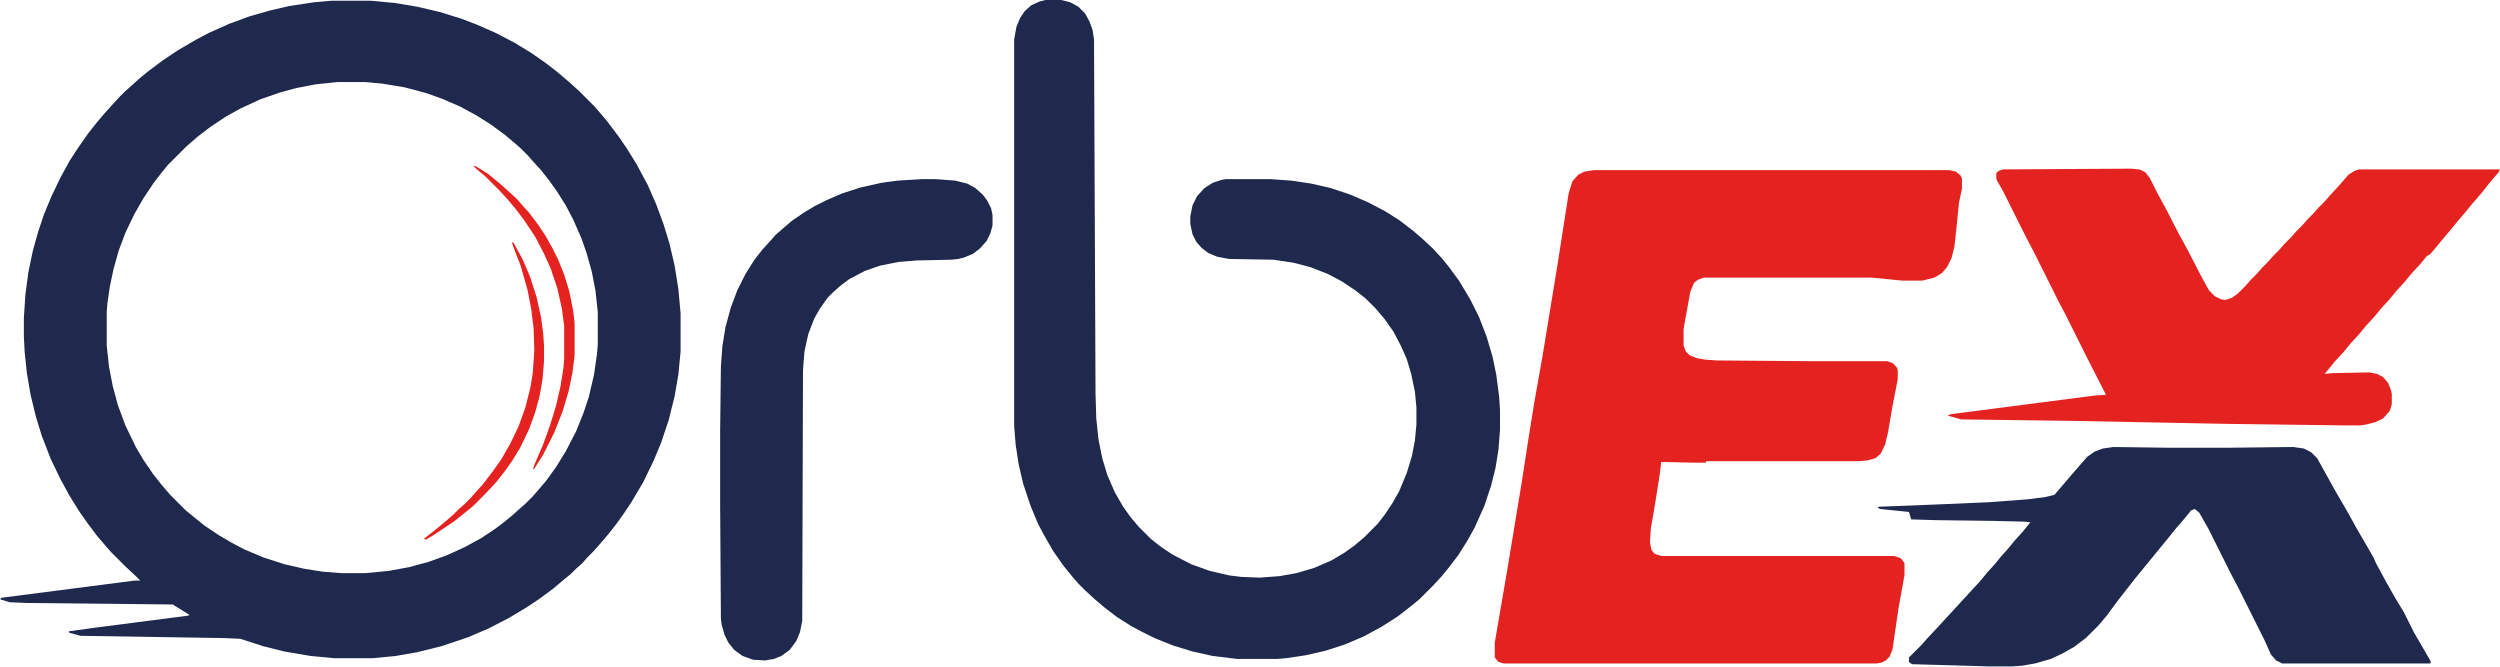
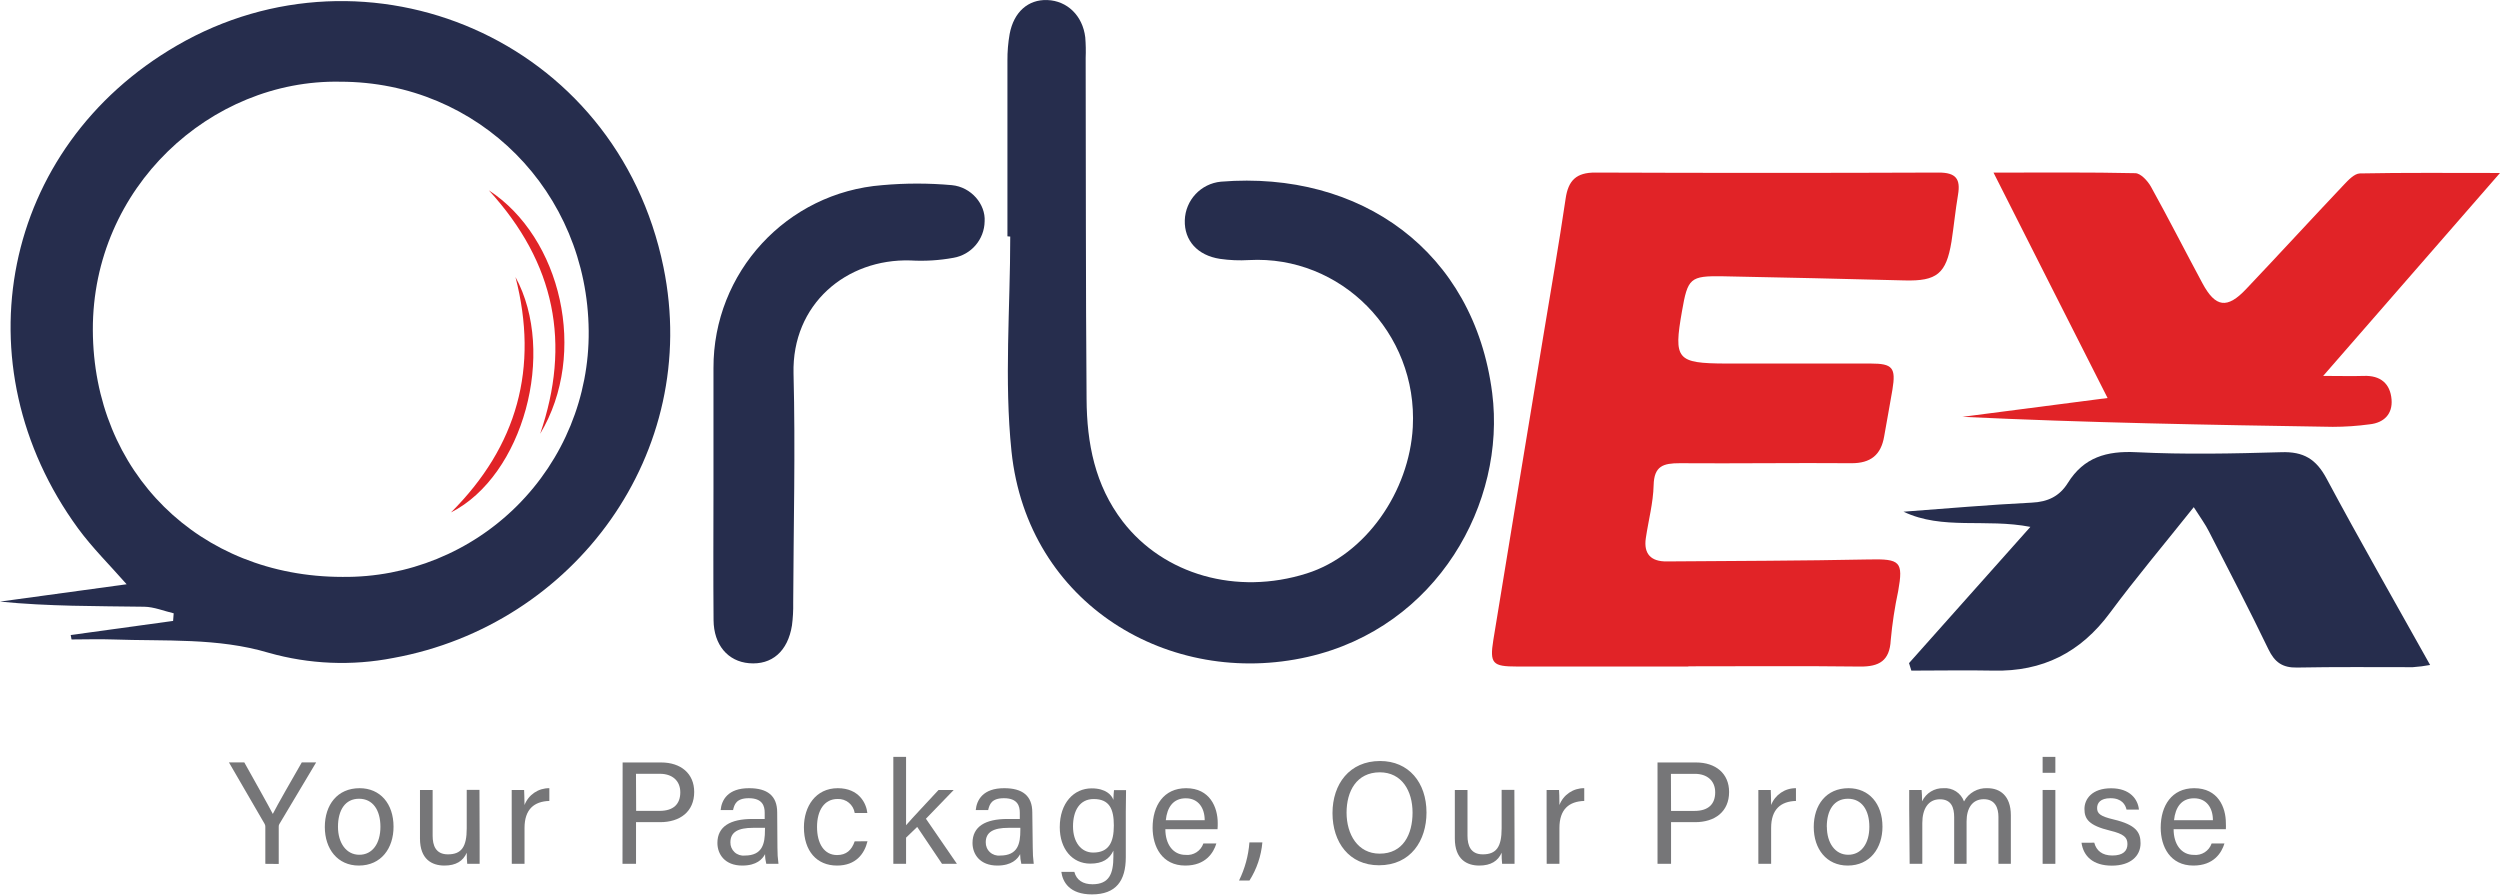
- <svg xmlns="http://www.w3.org/2000/svg" version="1.1" width="3350" height="893">
-   <path d="M0,0 L53,0 L85,3 L115,8 L145,15 L174,24 L195,32 L220,43 L245,56 L268,70 L288,84 L301,94 L314,105 L322,112 L332,121 L352,141 L359,149 L370,162 L385,182 L396,198 L409,219 L424,247 L435,272 L445,299 L453,325 L460,355 L465,386 L468,419 L468,470 L465,501 L460,530 L452,562 L442,592 L432,616 L418,645 L402,672 L392,687 L382,701 L371,715 L359,729 L350,739 L343,746 L336,754 L328,761 L321,768 L310,777 L297,788 L278,802 L263,812 L238,827 L211,841 L183,853 L147,865 L115,873 L86,878 L55,881 L4,881 L-28,878 L-63,872 L-91,865 L-122,855 L-144,854 L-336,851 L-351,847 L-352,845 L-316,840 L-192,824 L-190,823 L-211,810 L-212,809 L-408,807 L-431,806 L-444,802 L-442,800 L-264,777 L-256,777 L-261,772 L-277,757 L-295,739 L-302,731 L-314,717 L-326,701 L-338,684 L-351,663 L-363,641 L-376,614 L-388,583 L-396,557 L-403,528 L-408,499 L-411,470 L-412,450 L-412,425 L-410,394 L-406,364 L-400,335 L-393,310 L-385,286 L-375,262 L-363,237 L-351,215 L-340,198 L-326,178 L-315,164 L-304,151 L-295,141 L-283,128 L-276,121 L-268,114 L-257,104 L-246,95 L-226,80 L-205,66 L-181,52 L-164,43 L-137,31 L-110,21 L-82,13 L-56,7 L-23,2 Z M8,109 L-21,112 L-47,117 L-69,123 L-95,132 L-121,144 L-141,155 L-162,169 L-179,182 L-194,195 L-219,220 L-228,231 L-238,244 L-252,265 L-264,286 L-276,311 L-285,335 L-292,360 L-297,384 L-300,405 L-301,417 L-301,462 L-298,490 L-293,516 L-286,542 L-276,569 L-262,598 L-252,615 L-239,634 L-228,648 L-216,662 L-195,683 L-184,692 L-169,704 L-151,716 L-134,726 L-117,735 L-91,746 L-63,755 L-37,761 L-12,765 L13,767 L46,767 L77,764 L104,759 L130,752 L155,743 L179,732 L201,720 L219,708 L231,699 L242,690 L252,681 L260,674 L270,664 L277,656 L288,643 L301,625 L314,604 L328,577 L338,552 L345,531 L352,501 L356,473 L357,461 L357,417 L354,389 L349,363 L342,338 L335,318 L324,293 L314,274 L302,255 L292,241 L281,227 L270,215 L263,207 L254,198 L246,191 L233,180 L214,166 L195,154 L173,142 L150,132 L128,124 L98,116 L68,111 L46,109 Z " fill="#1F284D" transform="translate(444,1)" />
-   <path d="M0,0 L476,0 L485,2 L491,7 L493,11 L493,25 L489,44 L486,74 L483,102 L479,118 L473,130 L466,138 L456,144 L440,148 L413,148 L372,144 L147,144 L139,147 L134,151 L129,163 L121,207 L120,214 L120,235 L123,243 L128,248 L138,252 L150,254 L165,255 L292,256 L393,256 L401,259 L406,265 L407,268 L407,280 L400,316 L394,351 L390,368 L384,380 L377,386 L366,389 L355,390 L150,390 L150,392 L134,392 L90,391 L88,408 L82,446 L76,481 L75,499 L77,509 L81,514 L90,517 L402,517 L411,520 L415,525 L416,527 L416,543 L408,587 L400,642 L396,652 L391,657 L385,660 L379,661 L-121,661 L-128,659 L-133,653 L-133,633 L-116,534 L-97,419 L-89,367 L-81,317 L-77,294 L-69,249 L-49,127 L-34,31 L-29,15 L-21,6 L-13,2 Z " fill="#E42320" transform="translate(2136,228)" />
-   <path d="M0,0 L21,0 L33,3 L44,9 L53,18 L59,29 L63,40 L65,53 L67,527 L68,561 L71,589 L76,614 L83,637 L93,660 L104,679 L114,693 L125,706 L141,722 L155,733 L170,743 L195,756 L220,765 L246,771 L262,773 L287,774 L314,772 L336,768 L360,761 L383,751 L400,741 L414,731 L427,720 L445,702 L455,689 L465,674 L474,658 L484,634 L491,611 L495,590 L497,569 L497,546 L495,525 L490,501 L484,481 L476,463 L466,444 L454,427 L442,413 L429,400 L415,389 L397,377 L378,367 L355,358 L332,352 L305,348 L246,347 L230,344 L218,339 L209,332 L202,324 L197,314 L194,300 L194,290 L197,275 L203,263 L213,252 L224,245 L236,241 L242,240 L301,240 L329,242 L356,246 L382,252 L409,261 L432,271 L455,283 L474,295 L491,308 L504,319 L519,333 L531,346 L540,357 L554,376 L569,401 L581,425 L591,451 L599,478 L604,502 L608,533 L609,550 L609,576 L607,602 L603,627 L597,651 L588,678 L575,707 L565,725 L553,744 L540,761 L531,772 L519,785 L501,803 L490,812 L472,826 L450,840 L426,853 L400,864 L375,872 L349,878 L322,882 L310,883 L257,883 L224,879 L197,873 L171,865 L146,855 L130,847 L115,839 L96,827 L79,814 L66,803 L53,791 L44,782 L37,774 L24,758 L10,738 L-2,717 L-10,702 L-20,678 L-30,648 L-36,622 L-40,596 L-42,571 L-42,53 L-39,36 L-34,24 L-28,15 L-19,7 L-8,2 Z " fill="#1F284D" transform="translate(1401,0)" />
-   <path d="M0,0 L12,1 L20,5 L26,13 L36,33 L48,55 L65,88 L77,110 L94,143 L105,163 L113,171 L121,175 L127,176 L136,173 L144,167 L154,157 L161,149 L169,141 L176,133 L184,125 L191,117 L199,109 L206,101 L215,92 L222,84 L230,76 L237,68 L245,60 L252,52 L260,44 L267,36 L279,23 L286,15 L292,8 L300,3 L306,1 L495,1 L493,5 L481,19 L470,33 L457,48 L448,59 L437,72 L428,83 L417,96 L408,107 L401,115 L397,117 L388,128 L376,141 L367,152 L356,164 L347,175 L336,187 L327,198 L315,211 L306,222 L295,234 L286,245 L274,258 L265,269 L260,275 L271,274 L320,273 L330,275 L338,279 L345,287 L349,297 L350,302 L350,316 L347,325 L338,335 L327,340 L315,343 L308,344 L284,344 L130,342 L-77,338 L-227,336 L-245,331 L-241,329 L-48,304 L-33,303 L-57,256 L-87,196 L-97,177 L-131,109 L-141,90 L-171,30 L-179,16 L-180,13 L-180,6 L-177,3 L-171,1 Z " fill="#E42320" transform="translate(2855,226)" />
-   <path d="M0,0 L77,1 L151,1 L241,0 L255,2 L265,7 L273,15 L283,33 L298,60 L312,84 L327,111 L341,135 L349,149 L352,156 L365,180 L378,203 L389,221 L403,249 L417,273 L425,287 L425,290 L226,290 L218,286 L211,278 L203,260 L167,188 L157,169 L127,109 L115,88 L109,83 L104,85 L96,95 L83,110 L75,120 L66,131 L57,142 L48,153 L39,164 L30,175 L19,189 L5,207 L-9,226 L-20,239 L-37,256 L-53,268 L-69,277 L-84,284 L-105,290 L-122,293 L-136,294 L-166,294 L-270,291 L-274,288 L-274,282 L-257,265 L-250,257 L-235,241 L-224,229 L-212,216 L-201,204 L-189,191 L-178,179 L-169,168 L-159,157 L-150,146 L-141,136 L-132,125 L-122,114 L-113,103 L-111,101 L-119,100 L-161,99 L-238,98 L-271,97 L-274,87 L-313,83 L-316,81 L-314,80 L-237,77 L-167,74 L-114,70 L-91,67 L-79,64 L-67,50 L-55,36 L-42,21 L-35,13 L-25,6 L-14,2 Z " fill="#1F284D" transform="translate(2832,599)" />
-   <path d="M0,0 L17,0 L44,2 L60,6 L71,12 L81,21 L87,29 L92,39 L94,48 L94,62 L91,73 L86,83 L77,93 L68,100 L56,105 L48,107 L39,108 L-7,109 L-32,111 L-57,116 L-77,123 L-98,134 L-110,143 L-120,152 L-127,159 L-137,173 L-145,187 L-153,208 L-158,231 L-160,256 L-161,592 L-164,607 L-169,619 L-178,631 L-189,639 L-199,643 L-211,645 L-227,644 L-241,639 L-252,631 L-260,621 L-265,611 L-269,597 L-270,589 L-271,437 L-271,337 L-270,251 L-268,224 L-264,199 L-257,173 L-248,149 L-237,127 L-225,108 L-214,94 L-203,82 L-197,75 L-189,68 L-175,56 L-159,45 L-144,36 L-128,28 L-107,19 L-82,11 L-55,5 L-33,2 Z " fill="#1F284D" transform="translate(1236,240)" />
-   <path d="M0,0 L2,0 L14,22 L24,45 L33,73 L39,100 L42,123 L43,139 L43,159 L41,183 L37,206 L31,228 L23,250 L11,275 L0,293 L-10,307 L-21,321 L-35,336 L-52,353 L-63,362 L-78,374 L-105,392 L-115,398 L-118,397 L-104,386 L-93,377 L-79,365 L-71,357 L-63,350 L-56,343 L-49,335 L-39,324 L-26,307 L-14,290 L-2,269 L9,246 L18,221 L25,193 L28,174 L30,144 L29,115 L26,90 L21,64 L12,32 L2,6 Z " fill="#E42320" transform="translate(686,325)" />
-   <path d="M0,0 L4,1 L20,11 L37,25 L47,34 L58,44 L65,52 L75,63 L87,79 L97,94 L106,110 L114,126 L122,146 L129,169 L134,194 L136,211 L136,254 L133,278 L128,302 L120,329 L109,357 L94,387 L82,406 L80,407 L82,401 L94,373 L103,348 L111,322 L117,296 L121,271 L122,259 L122,215 L119,192 L113,165 L104,138 L95,118 L83,95 L69,74 L57,58 L46,45 L35,33 L16,14 L5,5 Z " fill="#E42320" transform="translate(634,222)" />
+ <svg xmlns="http://www.w3.org/2000/svg" viewBox="0 0 604.26 216.15">
+   <defs>
+     <style>.cls-1{fill:#262d4d;}.cls-2{fill:#e12327;}.cls-3{fill:#767678;}</style>
+   </defs>
+   <g id="Layer_2" data-name="Layer 2">
+     <g id="Layer_1-2" data-name="Layer 1">
+       <path class="cls-1" d="M17.09,153.49l24.75-3.41.14-1.84c-2.37-.56-4.74-1.55-7.12-1.59-11.58-.17-23.17-.07-34.86-1.24l30.61-4.19c-4.05-4.62-8.28-8.78-11.74-13.5C-10,88.19.36,35.57,42.77,11,88.69-15.63,149,9.15,160.36,64.55c9.22,44.91-21.53,86.51-65.29,94.48a64.79,64.79,0,0,1-30.17-1.26c-12.3-3.66-25-2.75-37.61-3.21-3.32-.12-6.65,0-10,0ZM82.23,19.75c-31.28-.61-59.9,25.54-59.79,60s25.77,59.66,60.28,59.69A58.9,58.9,0,0,0,142.29,80C142,46.38,115.74,19.75,82.23,19.75Z" />
+       <path class="cls-2" d="M408.08,161.1c-13.82,0-27.65,0-41.48,0-5.82,0-6.57-.71-5.66-6.38,4-24.6,8.08-49.17,12.13-73.76C374.88,70,376.8,59,378.42,48c.64-4.42,2.6-6.31,7.18-6.29q41.47.16,83,0c4.2,0,5.3,1.57,4.66,5.37s-1,7.57-1.58,11.33c-1.27,7.78-3.57,9.57-11.32,9.37-14.63-.37-29.27-.73-43.91-1-8-.13-8.51.45-9.91,8.45-2.05,11.66-1.3,12.59,10.63,12.64,11.66,0,23.32,0,35,0,5.27,0,6.11,1,5.24,6.3-.63,3.78-1.35,7.54-2,11.31-.76,4.5-3.3,6.51-7.94,6.48-13.82-.11-27.65.1-41.48,0-3.95,0-6.19.65-6.3,5.31-.1,4.28-1.26,8.53-1.89,12.81-.56,3.82,1.28,5.65,5,5.62,16.32-.12,32.65-.15,49-.48,7.46-.15,8.28.48,7,7.64A100.1,100.1,0,0,0,457,154.71c-.26,5-2.78,6.45-7.43,6.4-13.83-.17-27.66-.06-41.49-.06Z" />
+       <path class="cls-1" d="M243.5,57.12c0-14.16,0-28.32,0-42.48a35.7,35.7,0,0,1,.54-6.45c1-5.3,4.48-8.35,9.09-8.18,4.8.17,8.55,3.76,9.18,9a41.52,41.52,0,0,1,.1,5c.07,27.49,0,55,.22,82.47.07,10.63,2,20.78,8.74,29.57,9.88,12.83,27.5,17.93,44.48,12.55,14.25-4.5,24.79-19.8,25.63-35.37,1.22-22.91-17.45-41.59-39.59-40.37a34.51,34.51,0,0,1-7-.29c-5.47-.83-8.67-4.45-8.52-9.33a9.66,9.66,0,0,1,8.75-9.33c33.7-2.72,61.16,16.77,65.55,51.08,3.38,26.49-13.21,56.65-44.6,63.79-33.23,7.56-67.71-12.6-71.59-49.7-1.78-17.12-.3-34.59-.3-51.9Z" />
+       <path class="cls-2" d="M604.26,41.81,561.52,90.86c4.11,0,7,.09,9.78,0,4.06-.16,6.43,1.84,6.75,5.7.28,3.49-1.81,5.63-5.29,6a66.73,66.73,0,0,1-8.92.61c-29.81-.47-59.61-1-89.51-2.42l35.08-4.55c-9.37-18.51-18.25-36-27.57-54.48,12.08,0,23.17-.11,34.25.14,1.31,0,3,1.84,3.79,3.24,4.27,7.71,8.27,15.58,12.45,23.35,3.16,5.89,6,6.28,10.61,1.37,7.91-8.34,15.68-16.81,23.57-25.15,1.09-1.15,2.56-2.72,3.88-2.75C581.14,41.71,591.9,41.81,604.26,41.81Z" />
+       <path class="cls-1" d="M530.24,122.58c-7.27,9.12-14,17.11-20.23,25.51-7.09,9.62-16.31,14.28-28.2,14-6.6-.13-13.22,0-19.83,0-.18-.61-.37-1.21-.56-1.81l29.33-32.93c-10.79-2.1-21.26.83-30.66-3.67,10.33-.76,20.65-1.68,31-2.19,3.9-.18,6.71-1.55,8.71-4.75,3.87-6.22,9.39-7.8,16.57-7.44,11.63.58,23.32.34,35,0,5.39-.19,8.46,1.64,11,6.43,8,14.94,16.42,29.63,25,45a36,36,0,0,1-4.18.53c-9.33,0-18.66-.09-28,.09-3.5.07-5.39-1.28-6.9-4.41-4.61-9.57-9.52-19-14.37-28.46C533.05,126.73,531.89,125.18,530.24,122.58Z" />
+       <path class="cls-1" d="M172.45,118c0-9.66,0-19.31,0-29a44.21,44.21,0,0,1,40.82-44.25,94.16,94.16,0,0,1,16.79,0c4.71.45,8.19,4.64,7.93,8.76a9.08,9.08,0,0,1-7.52,8.8,43.57,43.57,0,0,1-10.41.64c-15.5-.46-28.68,10.57-28.26,27.34.47,18.46,0,36.94-.08,55.41a36.86,36.86,0,0,1-.3,5.47c-1,6.26-4.86,9.61-10.38,9.13-5.11-.44-8.52-4.42-8.57-10.41C172.38,139.27,172.44,128.61,172.45,118Z" />
+       <path class="cls-2" d="M109,123.86q24.09-24,15.59-56.9C134.56,85.22,126.45,115,109,123.86Z" />
+       <path class="cls-2" d="M130.56,104.85C138,83.11,134.31,63.65,118.15,46,135.6,57.36,142.25,85.38,130.56,104.85Z" />
+       <path class="cls-3" d="M64.13,208.79v-9a1.26,1.26,0,0,0-.17-.65l-8.62-14.86h3.71c2.23,4,5.78,10.3,6.89,12.45,1.06-2.12,4.72-8.48,7-12.45h3.47l-8.9,14.92a1.1,1.1,0,0,0-.14.62v9Z" />
+       <path class="cls-3" d="M95.12,199.83c0,5.14-2.94,9.38-8.4,9.38-5.11,0-8.21-4-8.21-9.32s3-9.38,8.41-9.38C91.88,190.51,95.12,194.23,95.12,199.83Zm-13.43,0c0,3.92,2,6.77,5.16,6.77s5.1-2.71,5.1-6.76-1.83-6.78-5.17-6.78S81.69,195.79,81.69,199.86Z" />
+       <path class="cls-3" d="M115.93,203.59c0,1.73,0,4.14,0,5.2h-3a26.09,26.09,0,0,1-.12-2.68c-.87,2-2.59,3.1-5.4,3.1-3,0-5.9-1.5-5.9-6.53V190.94h3.06V202c0,2.34.73,4.5,3.69,4.5,3.29,0,4.55-1.81,4.55-6.27v-9.31h3.08Z" />
+       <path class="cls-3" d="M123.68,195.79c0-2.5,0-3.9,0-4.85h3c0,.5.1,1.9.1,3.64a6.32,6.32,0,0,1,6-4.07v3.08c-3.66.11-6,2-6,6.53v8.67h-3.08Z" />
+       <path class="cls-3" d="M150.49,184.29h9.3c4.77,0,8,2.67,8,7.13,0,4.77-3.44,7.3-8.23,7.3h-5.83v10.07h-3.27Zm3.27,11.7h5.67c3.36,0,5-1.64,5-4.49s-2-4.47-4.91-4.47h-5.8Z" />
+       <path class="cls-3" d="M187.91,204.89a26.94,26.94,0,0,0,.25,3.9h-2.95a9.64,9.64,0,0,1-.29-2.34c-.63,1.19-2,2.76-5.52,2.76-4.2,0-6-2.74-6-5.46,0-4,3.13-5.8,8.43-5.8h3v-1.52c0-1.58-.51-3.5-3.85-3.5-3,0-3.48,1.48-3.8,2.87h-3c.24-2.46,1.76-5.3,6.89-5.29,4.36,0,6.78,1.79,6.78,5.85Zm-3-4.8H182c-3.56,0-5.46,1-5.46,3.5a3.13,3.13,0,0,0,3.47,3.2c4.3,0,4.88-2.89,4.88-6.13Z" />
+       <path class="cls-3" d="M209.68,203.33c-.75,3.07-2.83,5.88-7.37,5.88-4.92,0-8-3.54-8-9.25,0-5.05,2.85-9.45,8.18-9.45,5.14,0,6.92,3.67,7.15,6h-3.05a4,4,0,0,0-4.16-3.39c-3.16,0-4.95,2.71-4.95,6.76s1.74,6.79,4.84,6.79c2.23,0,3.53-1.18,4.26-3.31Z" />
+       <path class="cls-3" d="M219,199.46c1.51-1.76,5.43-5.89,7.85-8.52h3.67l-6.72,6.95,7.49,10.9h-3.6l-6-8.92L219,202.46v6.33h-3.08V182.94H219Z" />
+       <path class="cls-3" d="M249.62,204.89a29,29,0,0,0,.24,3.9h-3a10.19,10.19,0,0,1-.29-2.34c-.62,1.19-2.05,2.76-5.51,2.76-4.21,0-6-2.74-6-5.46,0-4,3.13-5.8,8.43-5.8h3v-1.52c0-1.58-.5-3.5-3.84-3.5-3,0-3.48,1.48-3.81,2.87h-3c.24-2.46,1.76-5.3,6.89-5.29,4.36,0,6.78,1.79,6.78,5.85Zm-3-4.8h-2.89c-3.56,0-5.47,1-5.47,3.5a3.14,3.14,0,0,0,3.48,3.2c4.3,0,4.88-2.89,4.88-6.13Z" />
+       <path class="cls-3" d="M272.11,207.18c0,5.72-2.36,9-8.19,9-5.41,0-7.07-3-7.39-5.45h3.14c.52,2,2.09,3,4.39,3,4.05,0,5.05-2.57,5.05-6.68v-1.44c-.95,2-2.58,3.13-5.58,3.13-4.39,0-7.38-3.58-7.38-8.81,0-5.83,3.39-9.38,7.71-9.38,3.4,0,4.85,1.61,5.25,2.79,0-.81.11-2,.15-2.36h2.91c0,1-.06,3.44-.06,5.15Zm-12.76-7.43c0,3.77,1.95,6.32,4.87,6.32,3.85,0,5-2.58,5-6.55s-1.06-6.39-4.87-6.39C261,193.13,259.35,195.89,259.35,199.75Z" />
+       <path class="cls-3" d="M281.67,200.42c0,3.63,1.85,6.21,4.88,6.21a4.1,4.1,0,0,0,4.31-2.76H294c-.7,2.29-2.62,5.34-7.51,5.34-5.61,0-7.9-4.56-7.9-9.16,0-5.31,2.67-9.54,8.1-9.54,5.75,0,7.64,4.62,7.64,8.43a14.06,14.06,0,0,1-.05,1.48Zm9.51-2.17c0-2.94-1.52-5.3-4.57-5.3s-4.52,2.19-4.83,5.3Z" />
+       <path class="cls-3" d="M299.48,212.83a25.14,25.14,0,0,0,2.51-9.22h3.13a20.61,20.61,0,0,1-3.12,9.22Z" />
+       <path class="cls-3" d="M344.79,196.4c0,6.74-3.78,12.74-11.49,12.74-7.21,0-11.23-5.57-11.23-12.6s4.1-12.6,11.51-12.6C340.48,183.94,344.79,189.12,344.79,196.4Zm-19.32,0c0,5.29,2.71,9.93,8,9.93,5.69,0,7.95-4.69,7.95-9.92s-2.57-9.74-7.94-9.74C327.9,186.71,325.47,191.21,325.47,196.44Z" />
+       <path class="cls-3" d="M366.07,203.59c0,1.73,0,4.14,0,5.2h-3a23.46,23.46,0,0,1-.12-2.68c-.88,2-2.6,3.1-5.41,3.1-3,0-5.9-1.5-5.9-6.53V190.94h3.06V202c0,2.34.74,4.5,3.7,4.5,3.28,0,4.55-1.81,4.55-6.27v-9.31h3.08Z" />
+       <path class="cls-3" d="M373.82,195.79c0-2.5,0-3.9,0-4.85h3c.05.5.1,1.9.1,3.64a6.32,6.32,0,0,1,6-4.07v3.08c-3.66.11-6,2-6,6.53v8.67h-3.08Z" />
+       <path class="cls-3" d="M400.63,184.29h9.3c4.76,0,8,2.67,8,7.13,0,4.77-3.43,7.3-8.22,7.3H403.9v10.07h-3.27ZM403.9,196h5.67c3.35,0,5-1.64,5-4.49s-2-4.47-4.9-4.47h-5.8Z" />
+       <path class="cls-3" d="M425,195.79c0-2.5,0-3.9,0-4.85h3c0,.5.09,1.9.09,3.64a6.33,6.33,0,0,1,6-4.07v3.08c-3.66.11-6,2-6,6.53v8.67H425Z" />
+       <path class="cls-3" d="M455,199.83c0,5.14-3,9.38-8.4,9.38-5.12,0-8.21-4-8.21-9.32s3-9.38,8.41-9.38C451.73,190.51,455,194.23,455,199.83Zm-13.44,0c0,3.92,2,6.77,5.16,6.77s5.11-2.71,5.11-6.76-1.83-6.78-5.18-6.78S441.54,195.79,441.54,199.86Z" />
+       <path class="cls-3" d="M461.46,195.54c0-1.54,0-3.16,0-4.6h3c.05.53.13,1.85.12,2.74a5.53,5.53,0,0,1,5.19-3.17,4.89,4.89,0,0,1,4.94,3.2,6.1,6.1,0,0,1,5.69-3.2c2.9,0,5.63,1.72,5.63,6.55v11.73h-3V197.43c0-2.07-.75-4.26-3.54-4.26s-4.16,2.2-4.16,5.37v10.25h-3V197.53c0-2.3-.65-4.34-3.45-4.34s-4.25,2.31-4.25,5.72v9.88h-3.06Z" />
+       <path class="cls-3" d="M493.71,182.94h3.08v3.85h-3.08Zm0,8h3.08v17.85h-3.08Z" />
+       <path class="cls-3" d="M506.19,203.68c.51,1.95,1.95,3.1,4.37,3.1,2.62,0,3.65-1.13,3.65-2.75s-.82-2.45-4.22-3.27c-5.11-1.24-6.17-2.8-6.17-5.23s1.86-5,6.44-5,6.49,2.67,6.73,5.16h-3c-.25-1.16-1.13-2.76-3.87-2.76-2.5,0-3.24,1.2-3.24,2.37,0,1.33.73,2,4,2.77,5.42,1.29,6.5,3.1,6.5,5.75,0,3.13-2.48,5.41-6.93,5.41-4.62,0-6.89-2.34-7.34-5.53Z" />
+       <path class="cls-3" d="M525.37,200.42c0,3.63,1.85,6.21,4.88,6.21a4.11,4.11,0,0,0,4.31-2.76h3.1c-.7,2.29-2.62,5.34-7.51,5.34-5.61,0-7.9-4.56-7.9-9.16,0-5.31,2.67-9.54,8.1-9.54,5.76,0,7.65,4.62,7.65,8.43a14.06,14.06,0,0,1,0,1.48Zm9.5-2.17c0-2.94-1.51-5.3-4.56-5.3s-4.52,2.19-4.84,5.3Z" />
+     </g>
+   </g>
</svg>
